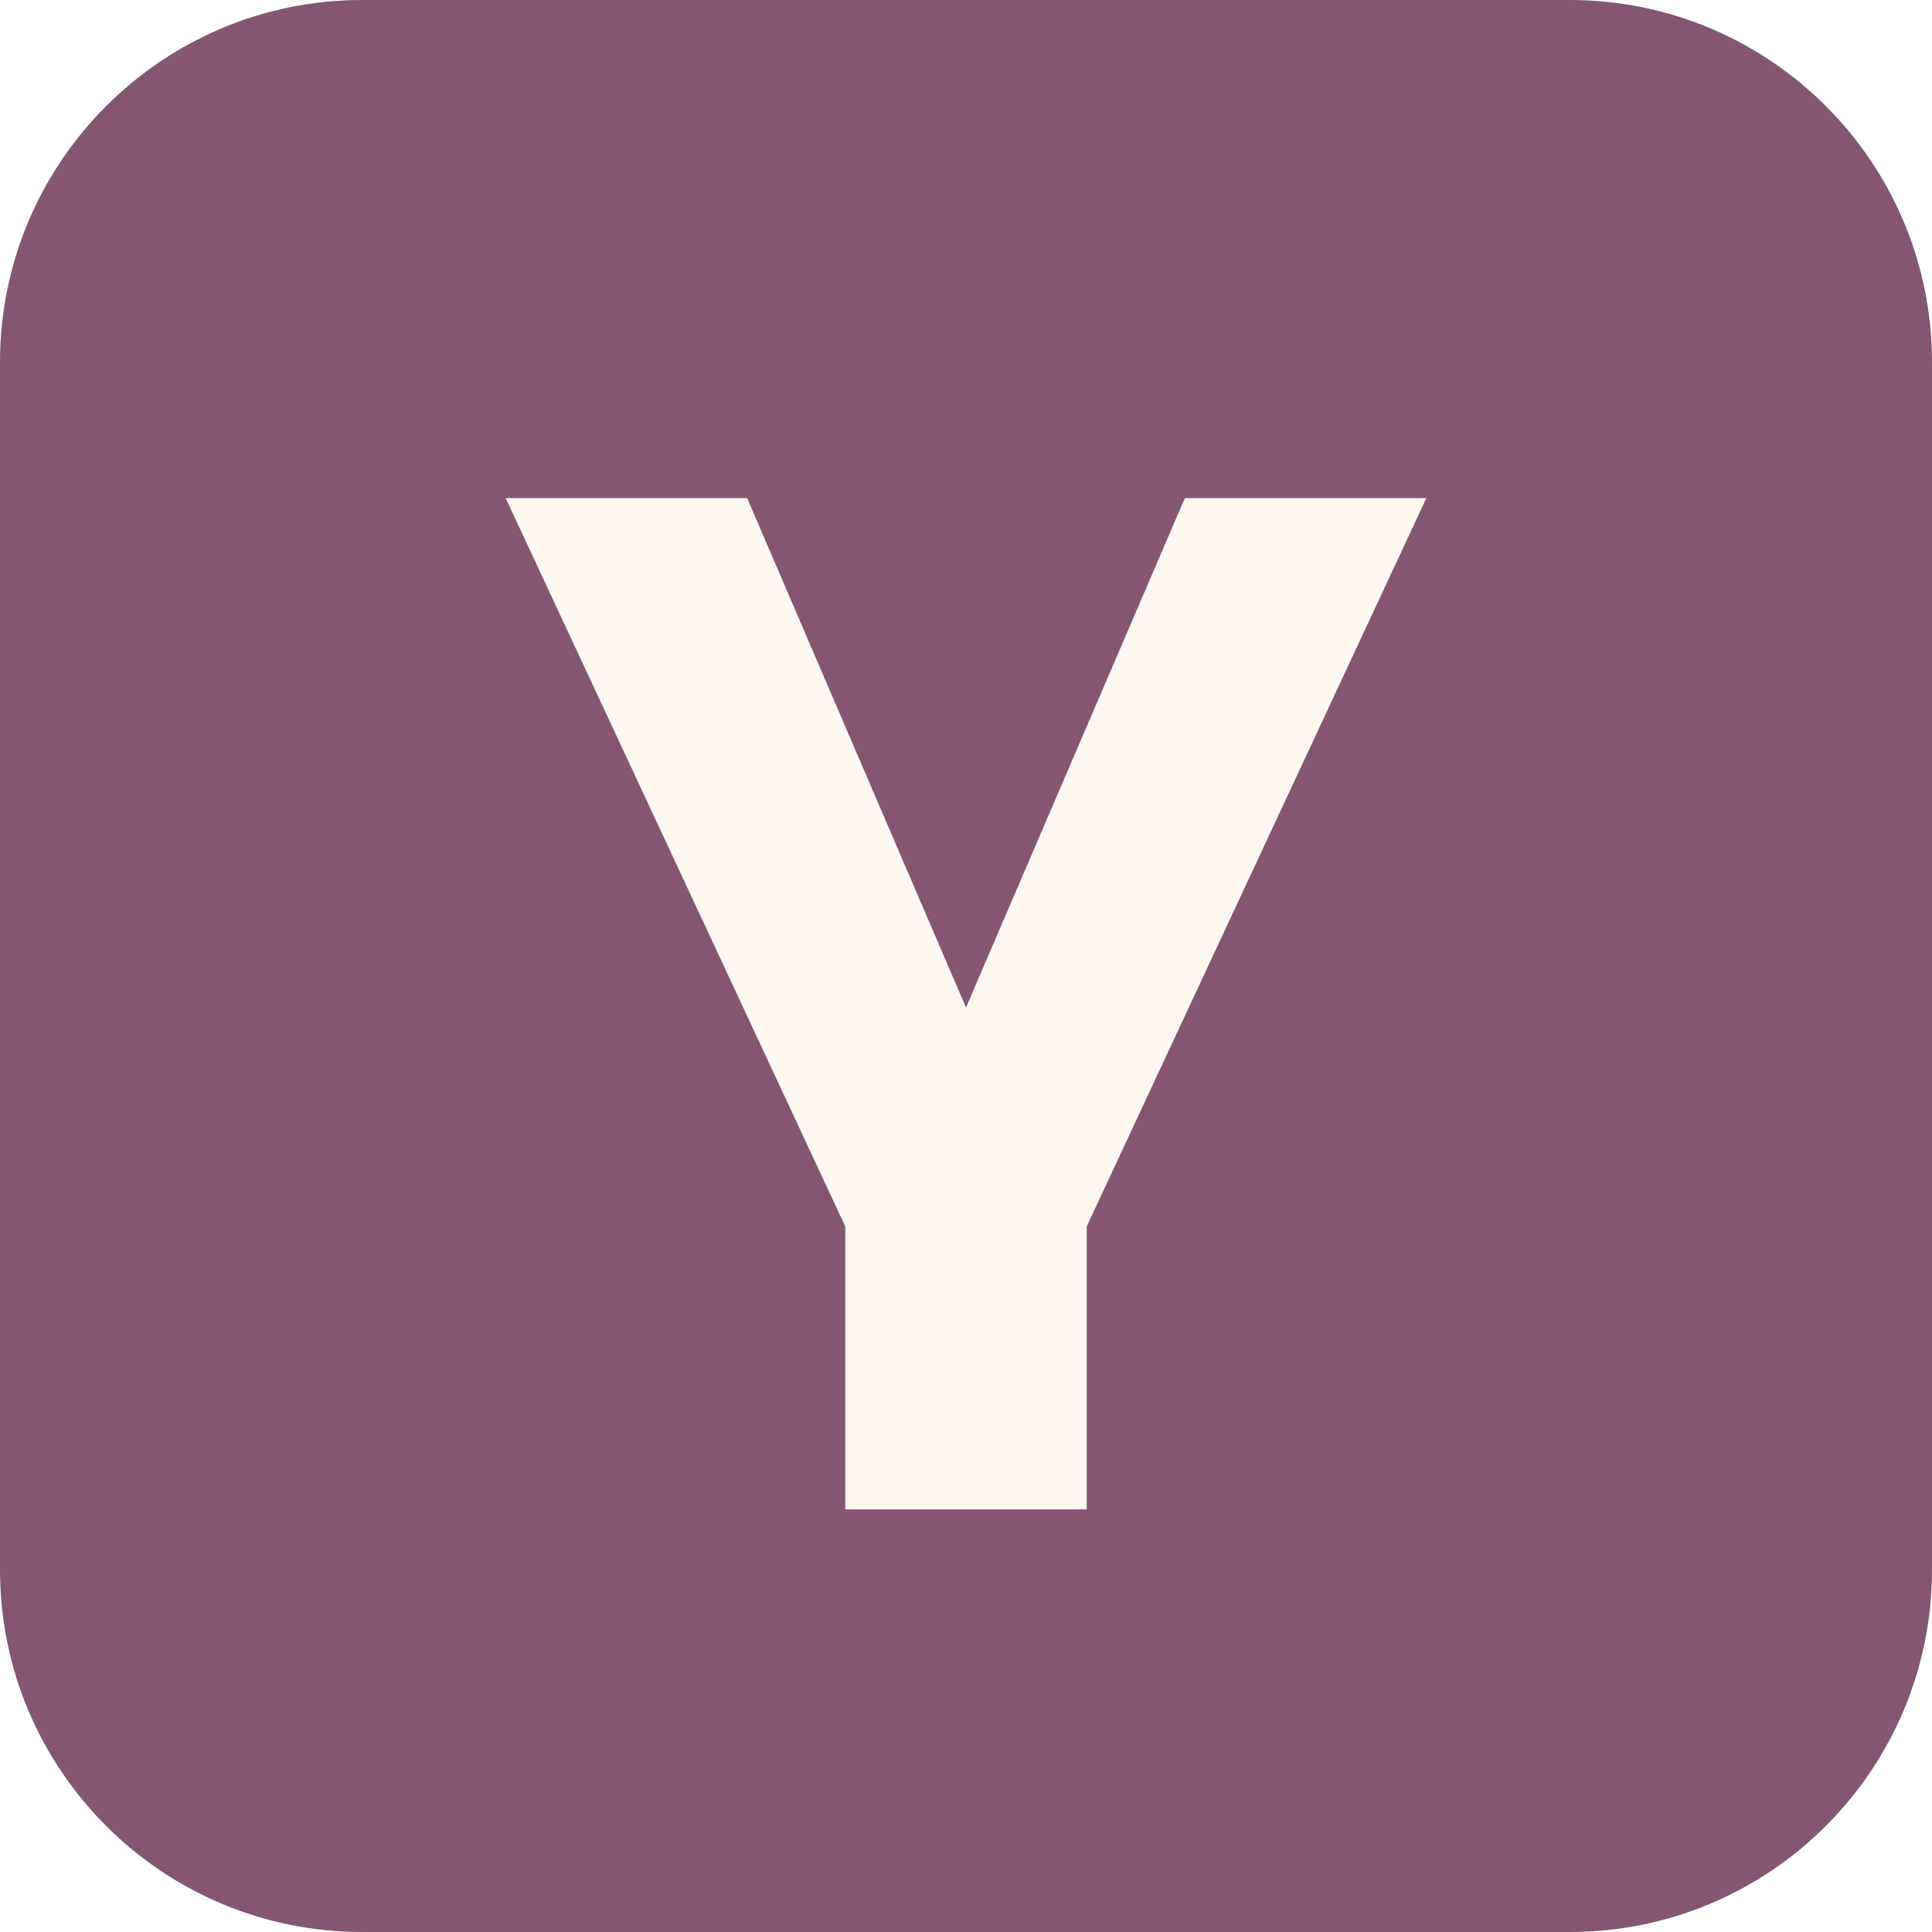
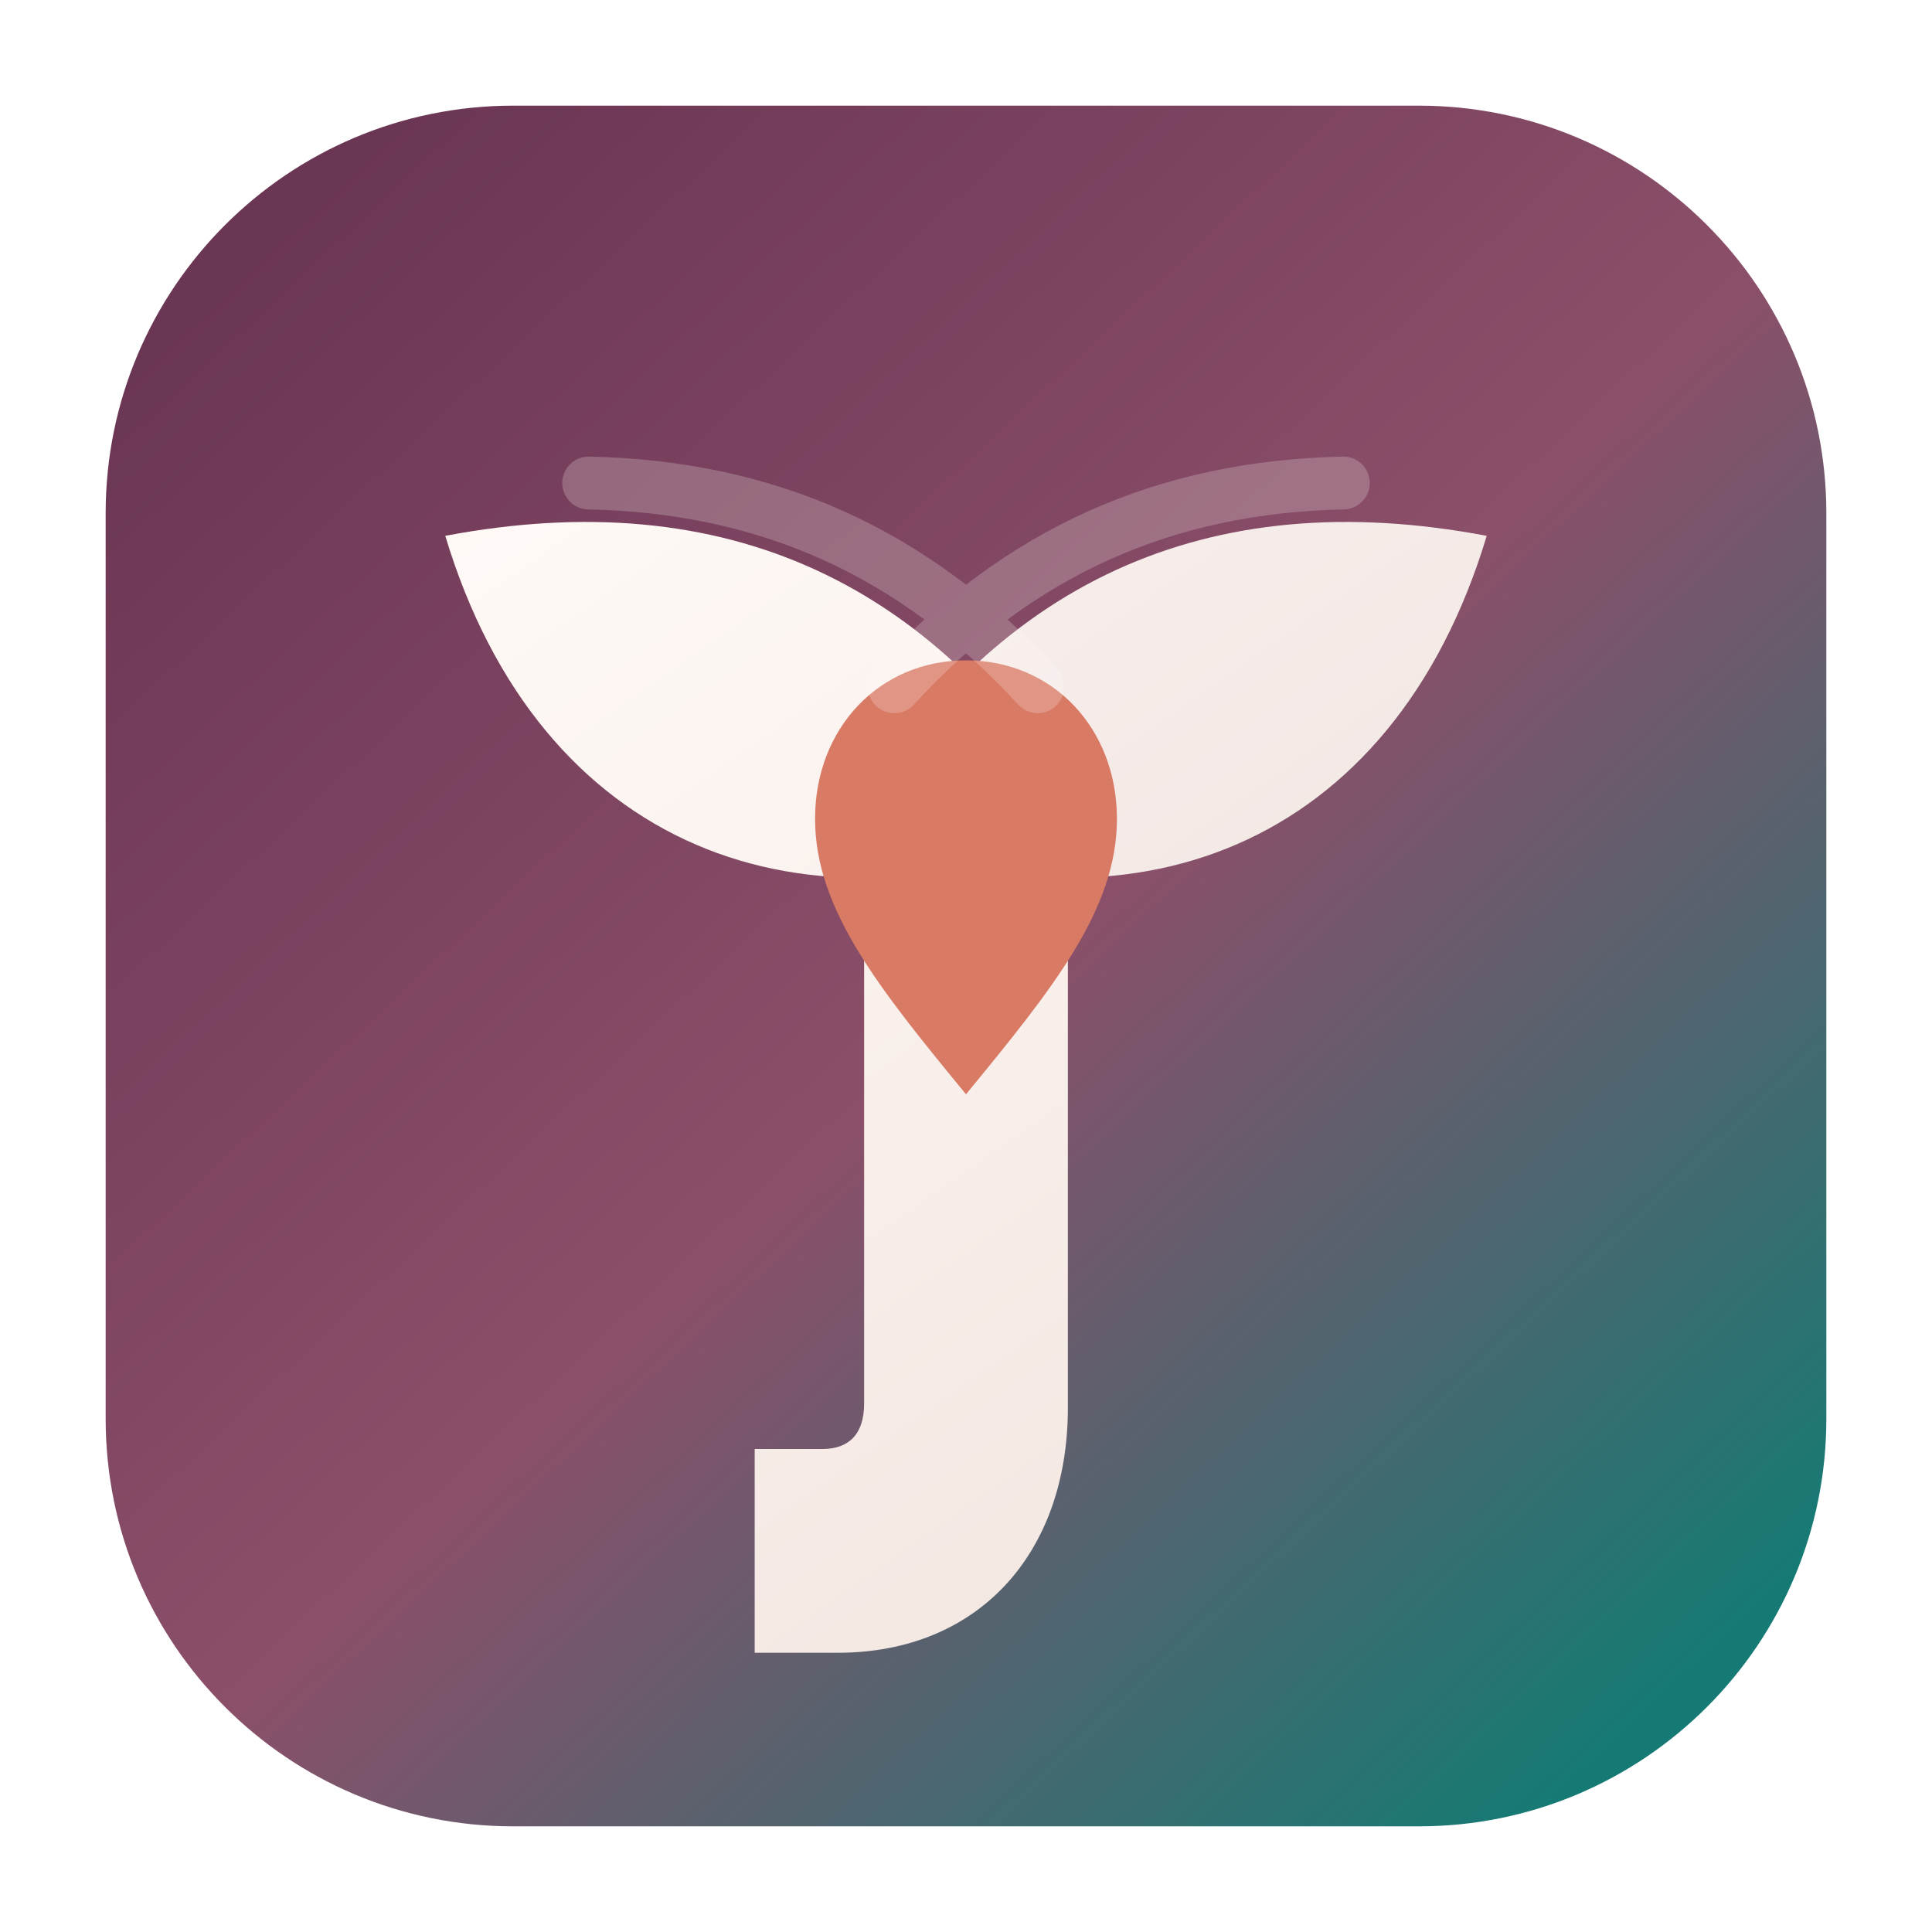
<svg xmlns="http://www.w3.org/2000/svg" viewBox="0 0 512 512" role="img" aria-labelledby="title desc">
-   <rect width="512" height="512" rx="96" fill="#835672" />
-   <path d="M134 132h64l58 135 58-135h64L288 325v75h-64v-75L134 132Z" fill="#fff7f2" />
+   <defs>
+     <linearGradient id="yuji-bg" x1="72" y1="62" x2="438" y2="452" gradientUnits="userSpaceOnUse">
+       <stop offset="0" stop-color="#6b3654" />
+       <stop offset="0.52" stop-color="#8b4f69" />
+       <stop offset="1" stop-color="#167a74" />
+     </linearGradient>
+     <linearGradient id="yuji-leaf" x1="150" y1="110" x2="346" y2="390" gradientUnits="userSpaceOnUse">
+       <stop offset="0" stop-color="#fffaf7" />
+       <stop offset="1" stop-color="#f3e7e1" />
+     </linearGradient>
+   </defs>
+   <rect x="28" y="28" width="456" height="456" rx="108" fill="url(#yuji-bg)" />
+   <path d="M118 142c74-14 131 12 170 78-75 31-145 5-170-78Z" fill="url(#yuji-leaf)" />
+   <path d="M394 142c-74-14-131 12-170 78 75 31 145 5 170-78Z" fill="url(#yuji-leaf)" opacity="0.96" />
+   <path d="M229 226c0-15 12-27 27-27s27 12 27 27v147c0 39-24 65-61 65h-22v-54h18c7 0 11-4 11-12V226Z" fill="url(#yuji-leaf)" />
+   <path d="M256 290c-23-28-40-49-40-73 0-24 17-42 40-42s40 18 40 42c0 24-17 45-40 73Z" fill="#d97a65" />
+   <path d="M156 128c47 1 86 18 119 54M356 128c-47 1-86 18-119 54" fill="none" stroke="#fffaf7" stroke-linecap="round" stroke-width="14" opacity="0.22" />
</svg>
